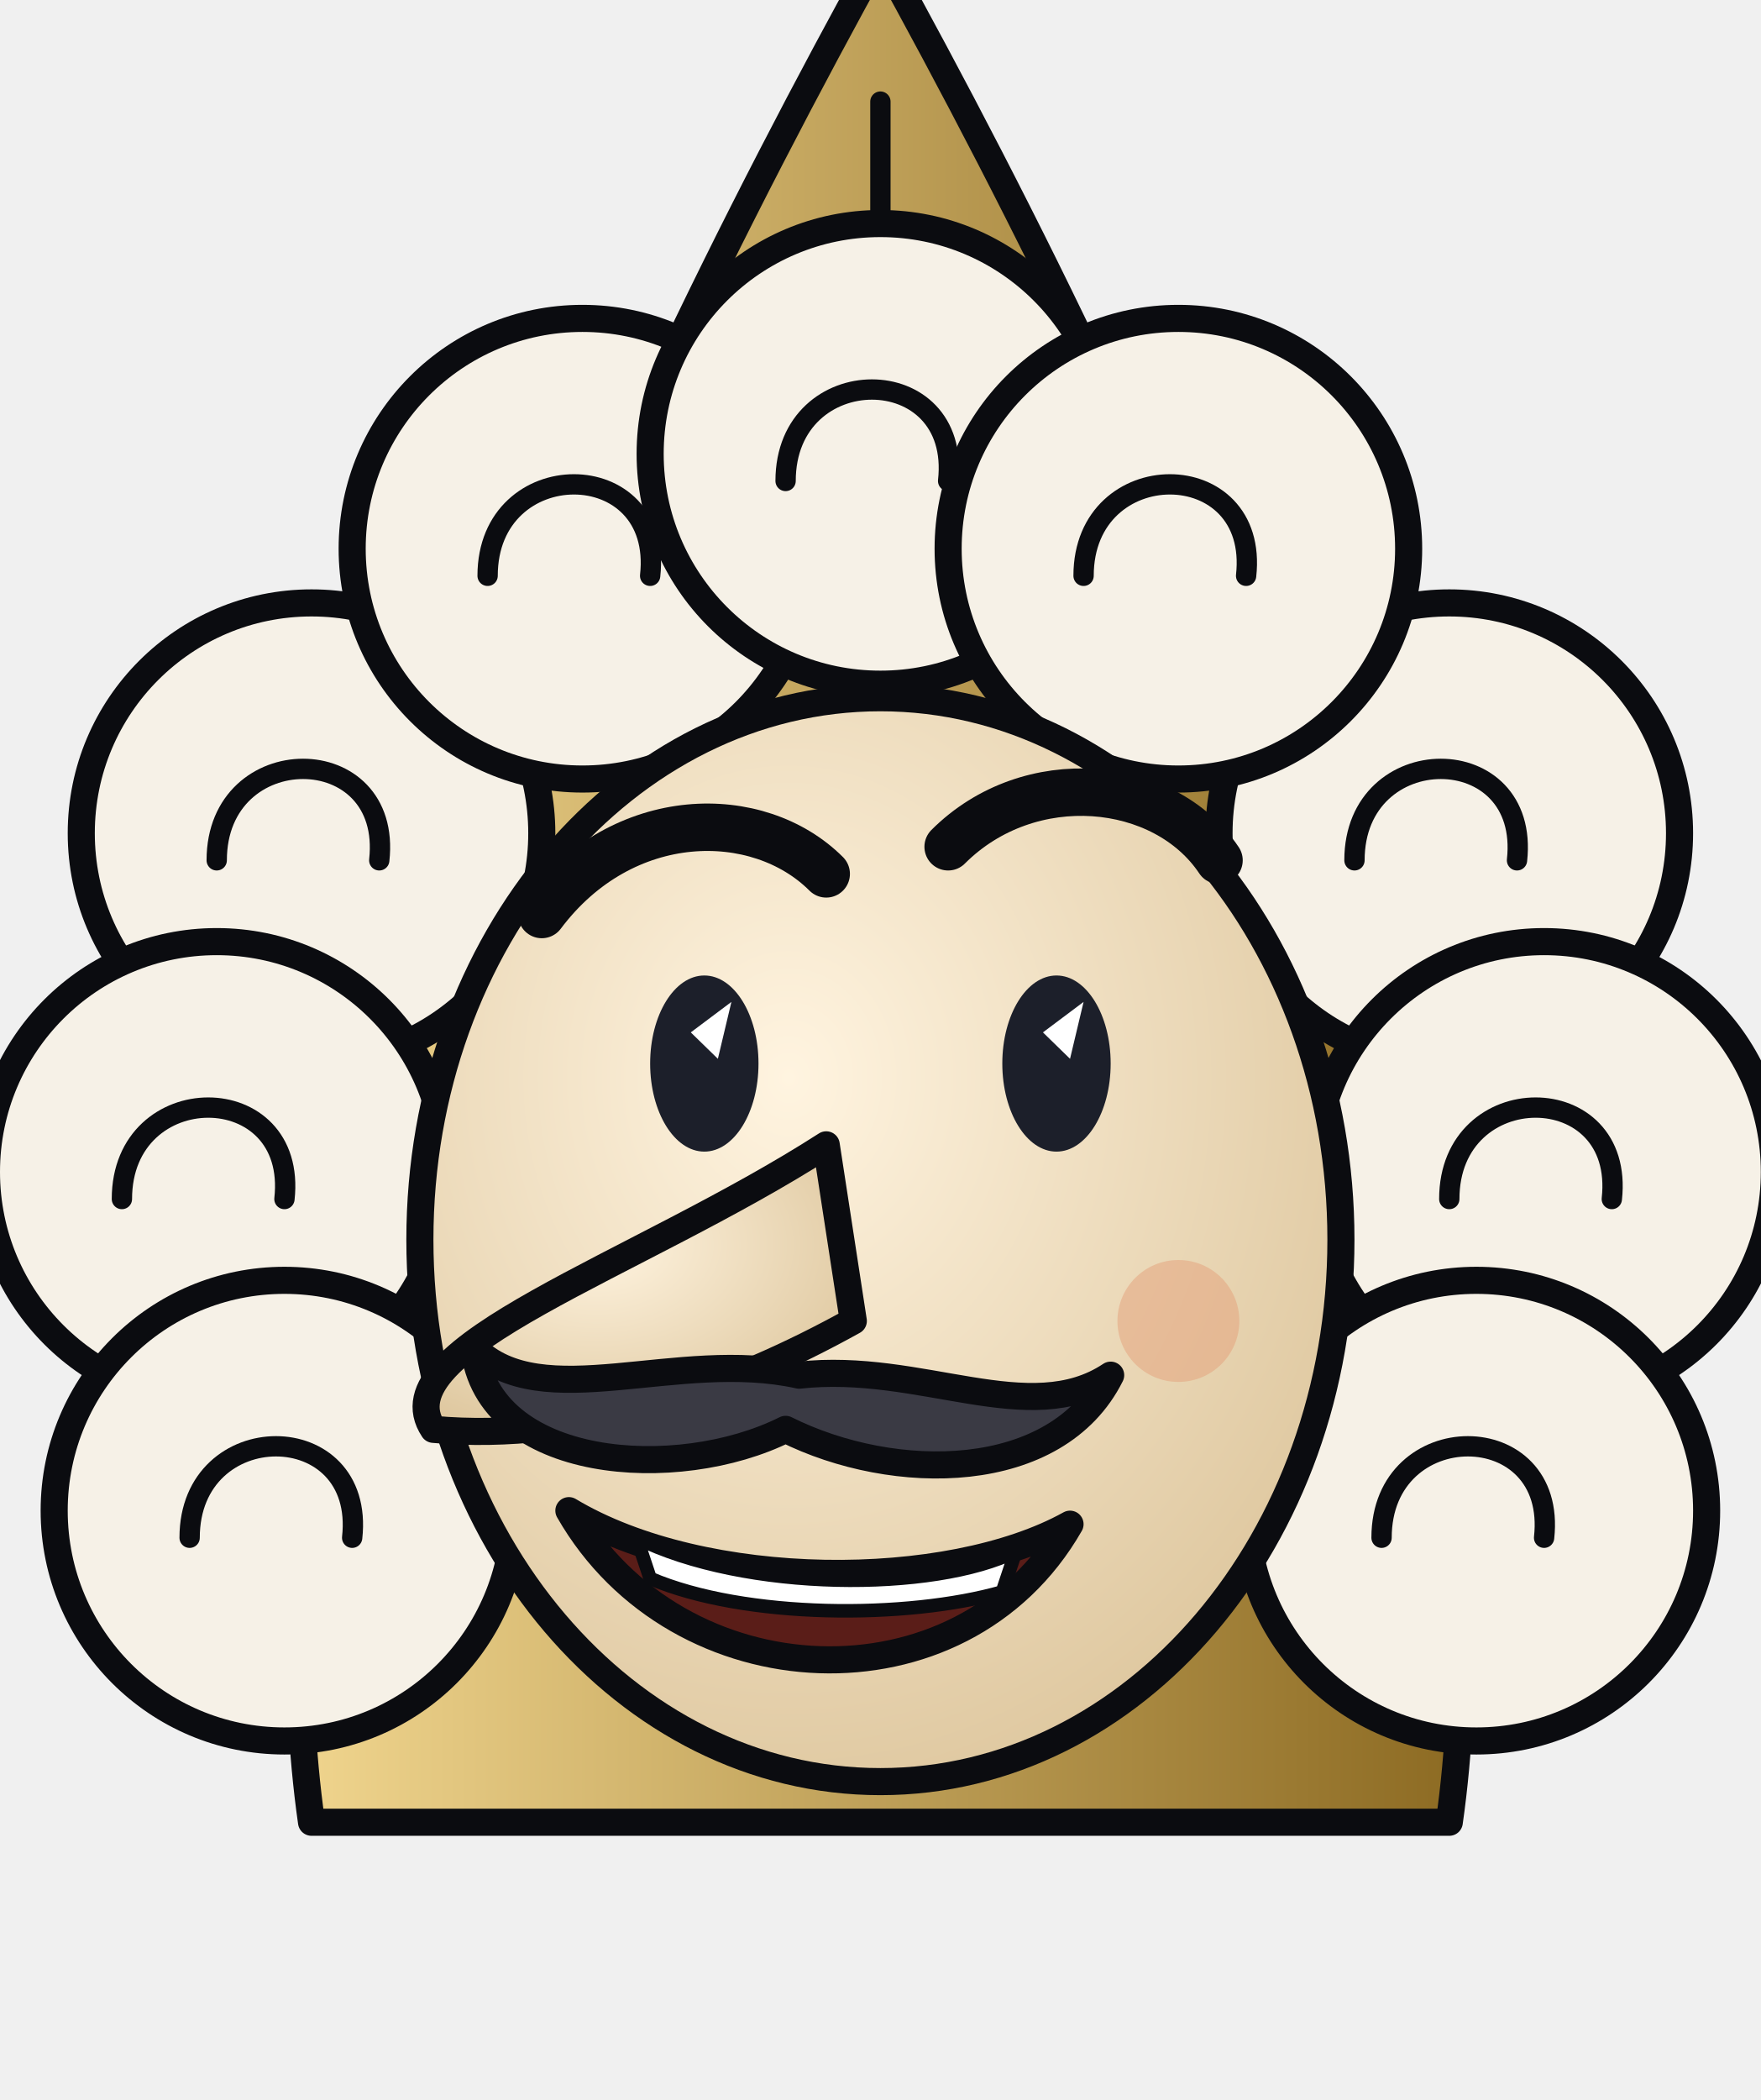
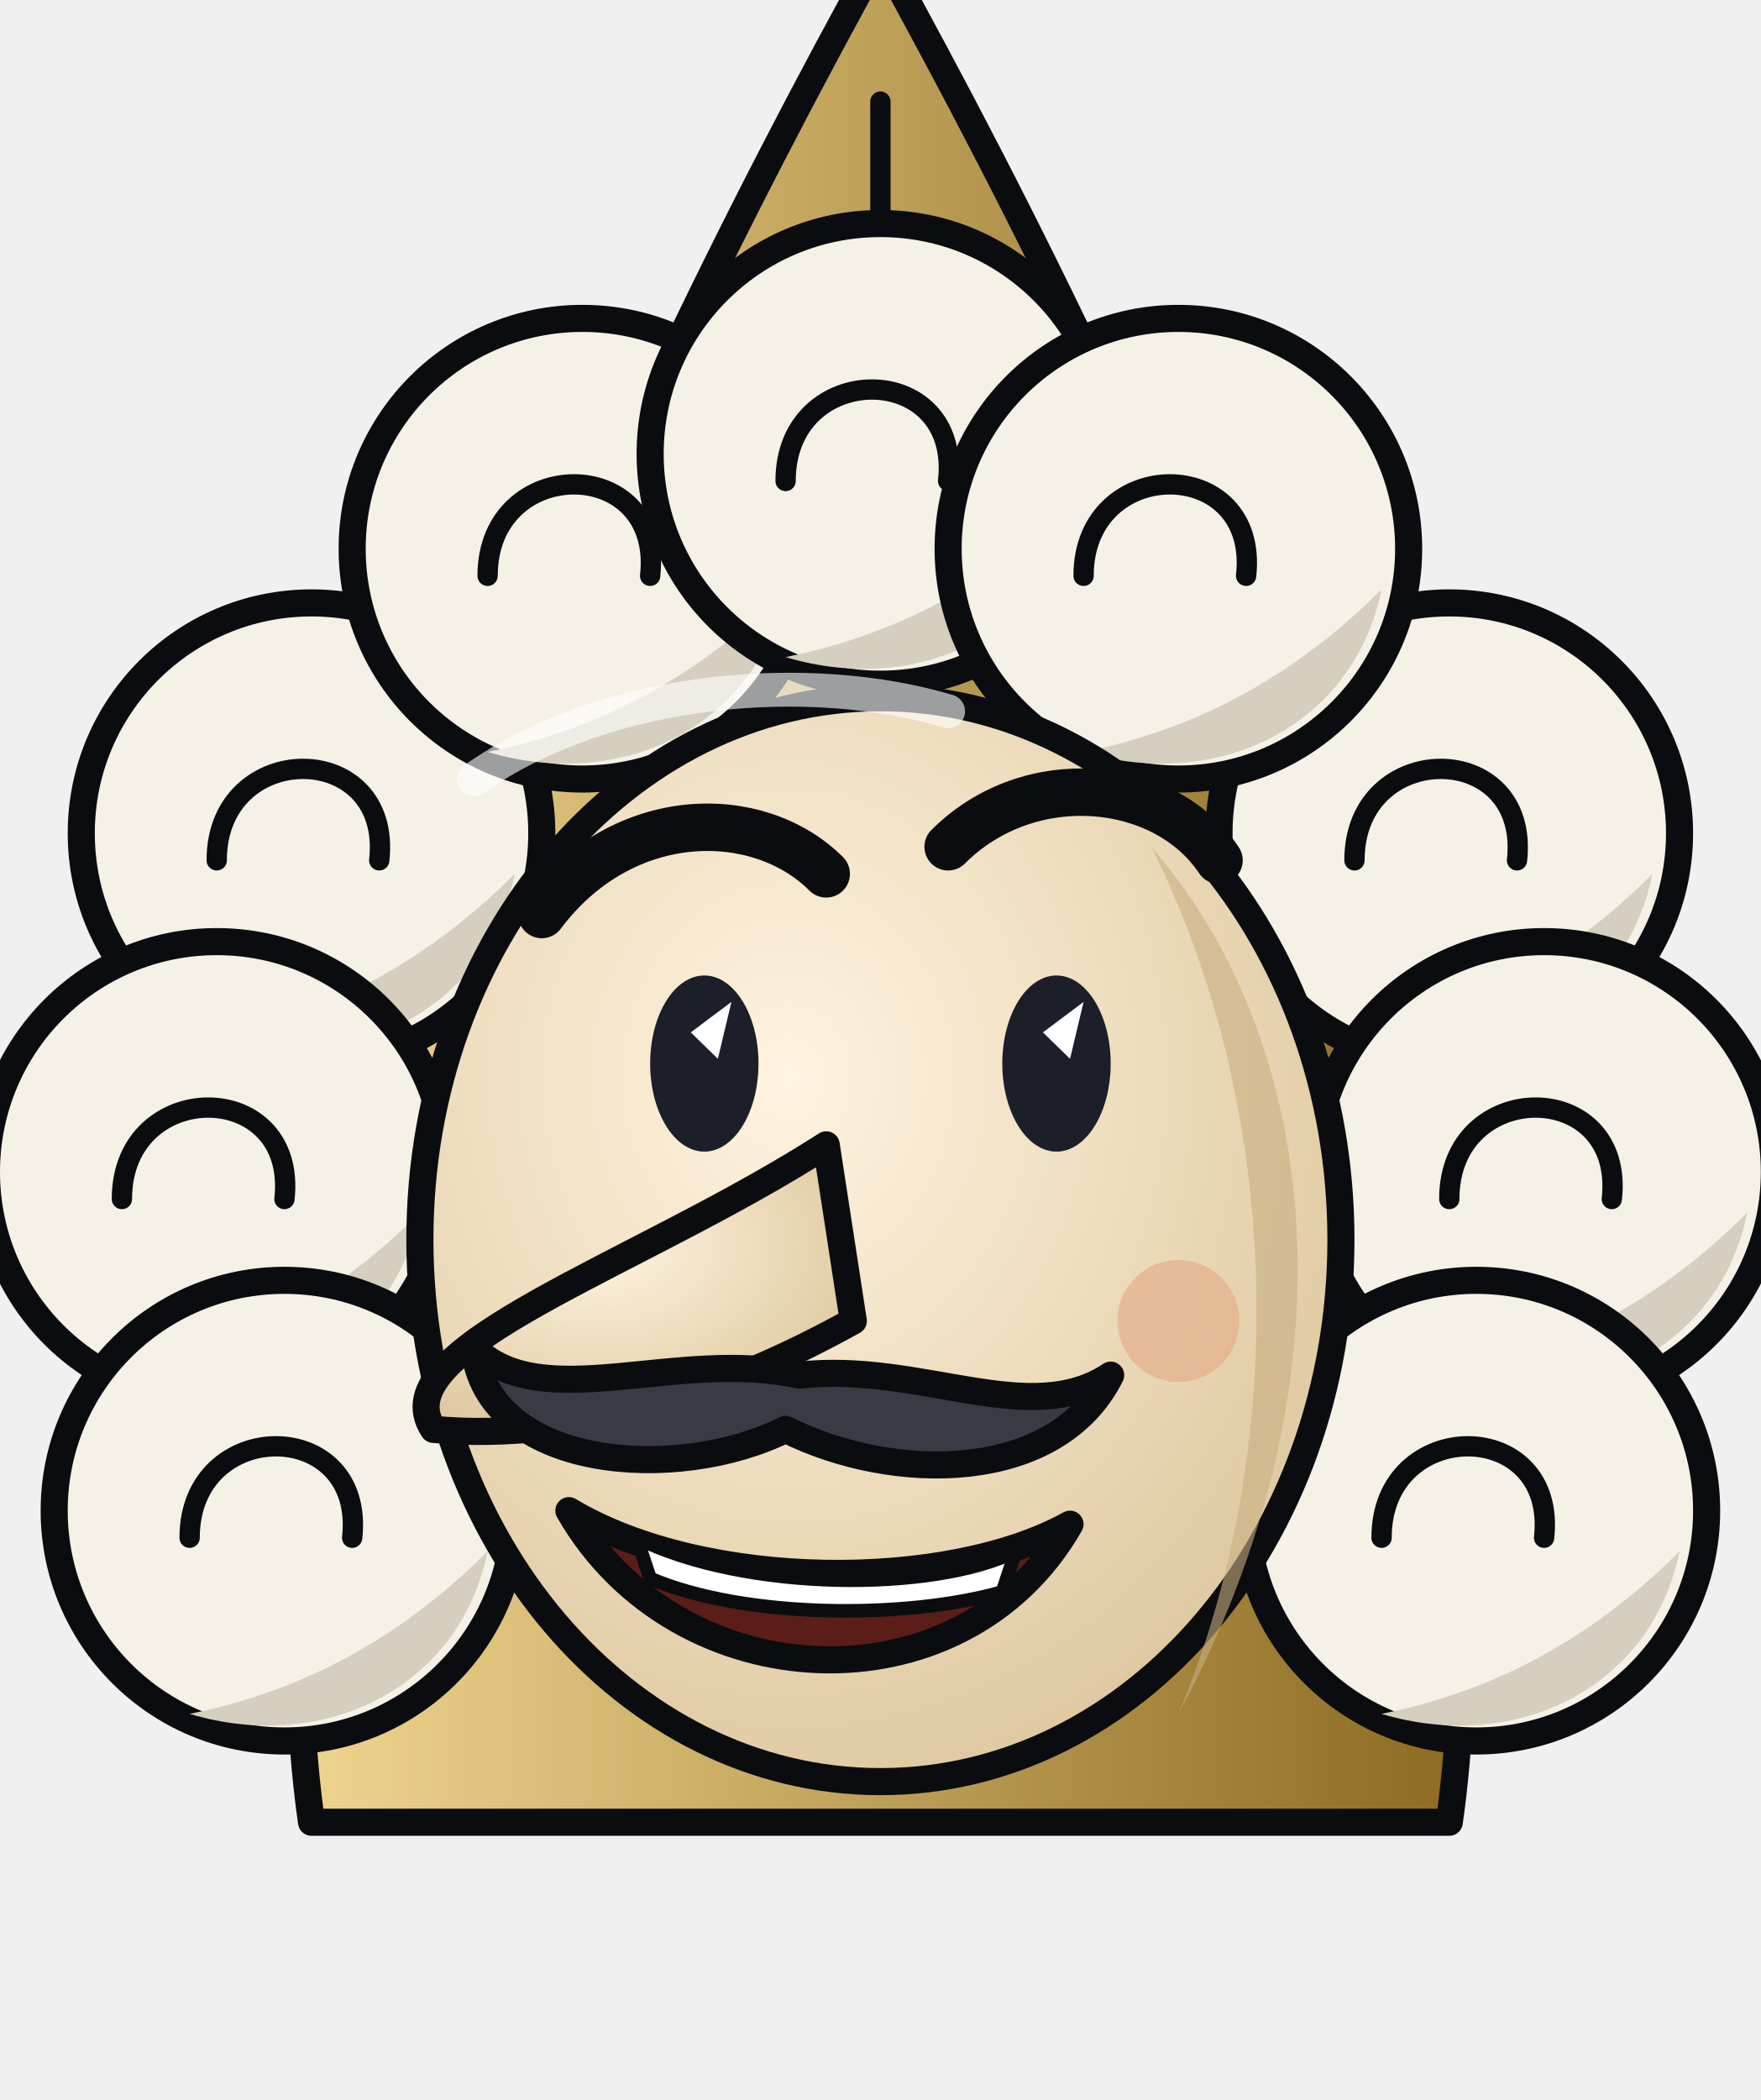
<svg xmlns="http://www.w3.org/2000/svg" width="520" height="620" viewBox="0 0 520 620">
  <defs>
    <linearGradient id="glass" x1="0" y1="0" x2="1" y2="0">
      <stop offset="0" stop-color="#2f3548" />
      <stop offset="1" stop-color="#0c0e15" />
    </linearGradient>
    <linearGradient id="gold" x1="0" y1="0" x2="0" y2="1">
      <stop offset="0" stop-color="#ecd08a" />
      <stop offset="1" stop-color="#8e6c24" />
    </linearGradient>
    <radialGradient id="rskin" cx="0.4" cy="0.35" r="0.75">
      <stop offset="0" stop-color="#fff4e0" />
      <stop offset="1" stop-color="#dcc49a" />
    </radialGradient>
    <linearGradient id="nibg" x1="0" y1="0" x2="1" y2="0">
      <stop offset="0" stop-color="#f0d58e" />
      <stop offset="1" stop-color="#8c6a22" />
    </linearGradient>
  </defs>
  <g transform="translate(260,330) scale(2)" stroke="#0b0c10" stroke-width="4" stroke-linejoin="round" stroke-linecap="round">
    <path d="M-84 104 C-96 20 -42 -96 0 -172 C42 -96 96 20 84 104 Z" fill="url(#nibg)" />
    <path d="M0 -150 L0 -60" stroke-width="3" />
    <circle cx="0" cy="-56" r="7" fill="#0b0c10" />
    <circle cx="-84" cy="-42" r="34" fill="#f6f1e7" />
+     <path d="M-54 -36 C-58 -16 -78 -6 -98 -12 C-78 -16 -64 -26 -54 -36 Z" fill="#d6cfc0" stroke="none" />
    <path d="M-98 -38 C-98 -56 -72 -56 -74 -38" fill="none" stroke-width="3" />
    <circle cx="-98" cy="8" r="34" fill="#f6f1e7" />
+     <path d="M-68 14 C-72 34 -92 44 -112 38 C-92 34 -78 24 -68 14 Z" fill="#d6cfc0" stroke="none" />
    <path d="M-112 12 C-112 -6 -86 -6 -88 12" fill="none" stroke-width="3" />
    <circle cx="-88" cy="58" r="34" fill="#f6f1e7" />
+     <path d="M-58 64 C-62 84 -82 94 -102 88 C-82 84 -68 74 -58 64 Z" fill="#d6cfc0" stroke="none" />
    <path d="M-102 62 C-102 44 -76 44 -78 62" fill="none" stroke-width="3" />
    <circle cx="84" cy="-42" r="34" fill="#f6f1e7" />
+     <path d="M114 -36 C110 -16 90 -6 70 -12 C90 -16 104 -26 114 -36 Z" fill="#d6cfc0" stroke="none" />
    <path d="M70 -38 C70 -56 96 -56 94 -38" fill="none" stroke-width="3" />
    <circle cx="98" cy="8" r="34" fill="#f6f1e7" />
+     <path d="M128 14 C124 34 104 44 84 38 C104 34 118 24 128 14 Z" fill="#d6cfc0" stroke="none" />
    <path d="M84 12 C84 -6 110 -6 108 12" fill="none" stroke-width="3" />
    <circle cx="88" cy="58" r="34" fill="#f6f1e7" />
+     <path d="M118 64 C114 84 94 94 74 88 C94 84 108 74 118 64 Z" fill="#d6cfc0" stroke="none" />
    <path d="M74 62 C74 44 100 44 98 62" fill="none" stroke-width="3" />
    <circle cx="-44" cy="-84" r="34" fill="#f6f1e7" />
+     <path d="M-14 -78 C-18 -58 -38 -48 -58 -54 C-38 -58 -24 -68 -14 -78 Z" fill="#d6cfc0" stroke="none" />
    <path d="M-58 -80 C-58 -98 -32 -98 -34 -80" fill="none" stroke-width="3" />
    <circle cx="0" cy="-98" r="34" fill="#f6f1e7" />
+     <path d="M30 -92 C26 -72 6 -62 -14 -68 C6 -72 20 -82 30 -92 Z" fill="#d6cfc0" stroke="none" />
    <path d="M-14 -94 C-14 -112 12 -112 10 -94" fill="none" stroke-width="3" />
    <circle cx="44" cy="-84" r="34" fill="#f6f1e7" />
+     <path d="M74 -78 C70 -58 50 -48 30 -54 C50 -58 64 -68 74 -78 Z" fill="#d6cfc0" stroke="none" />
    <path d="M30 -80 C30 -98 56 -98 54 -80" fill="none" stroke-width="3" />
    <ellipse cx="0" cy="18" rx="68" ry="80" fill="url(#rskin)" />
    <path d="M-50 -30 C-38 -46 -18 -46 -8 -36" fill="none" stroke-width="7" />
    <path d="M10 -40 C22 -52 42 -50 50 -38" fill="none" stroke-width="7" />
    <ellipse cx="-26" cy="-8" rx="8" ry="13" fill="#1c1f2a" stroke="none" />
    <path d="M-28.0 -12.6 L-22.0 -17.1 L-24.0 -8.7 Z" fill="#fff" stroke="none" />
    <ellipse cx="26" cy="-8" rx="8" ry="13" fill="#1c1f2a" stroke="none" />
    <path d="M24.0 -12.6 L30.0 -17.1 L28.0 -8.7 Z" fill="#fff" stroke="none" />
    <path d="M-8 4 C-36 22 -74 34 -66 46 C-44 48 -22 40 -4 30 Z" fill="url(#rskin)" />
    <path d="M-12 38 C-30 34 -50 44 -60 34 C-58 52 -30 54 -14 46 C2 54 26 54 34 38 C22 46 6 36 -12 38 Z" fill="#3a3a44" />
    <path d="M-46 58 C-30 86 12 88 28 60 C10 70 -26 70 -46 58 Z" fill="#5a1d18" />
    <path d="M-36 62 C-20 70 8 70 20 64 L18 70 C4 74 -20 74 -34 68 Z" fill="#fff" stroke-width="2" />
    <circle cx="44" cy="30" r="9" fill="#e3a07a" opacity="0.5" stroke="none" />
+     <path d="M40 -40 C66 -10 70 40 44 88 C60 50 60 0 40 -40 Z" fill="#c8ad80" opacity="0.6" stroke="none" />
+     <path d="M-60 -50 C-40 -64 -10 -66 10 -60" fill="none" stroke="#fff" stroke-width="5" opacity="0.6" />
  </g>
</svg>
